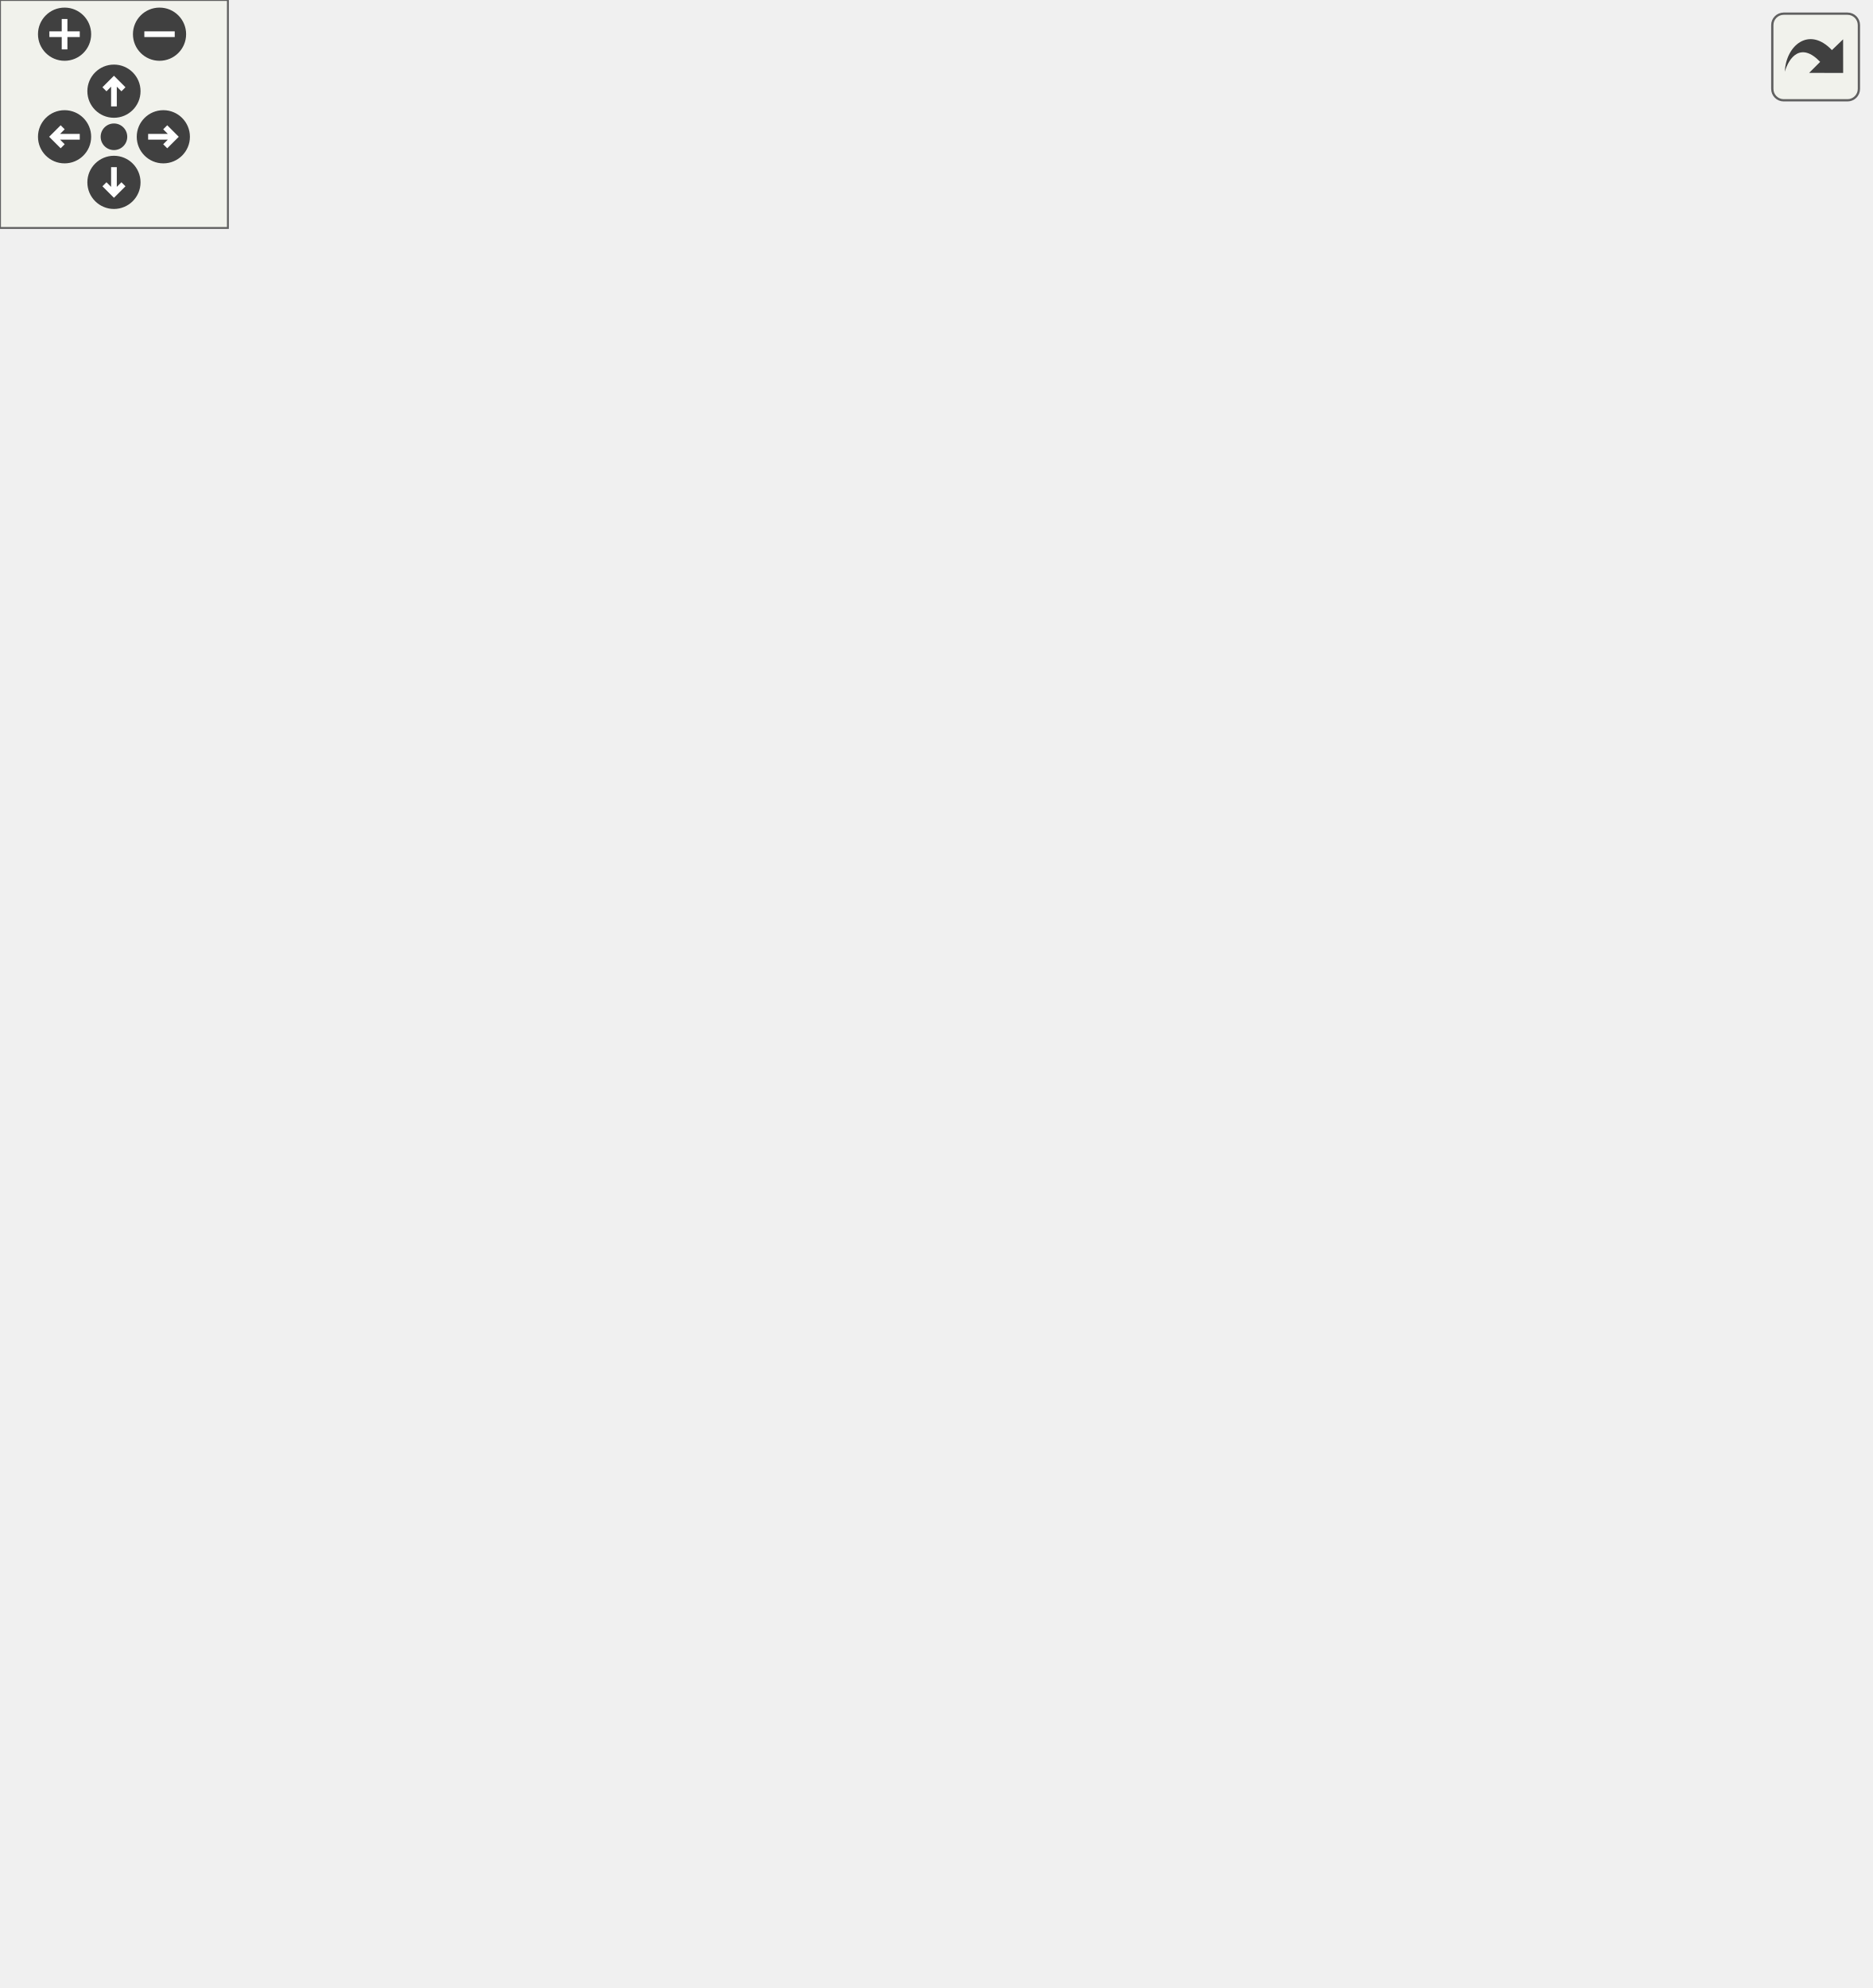
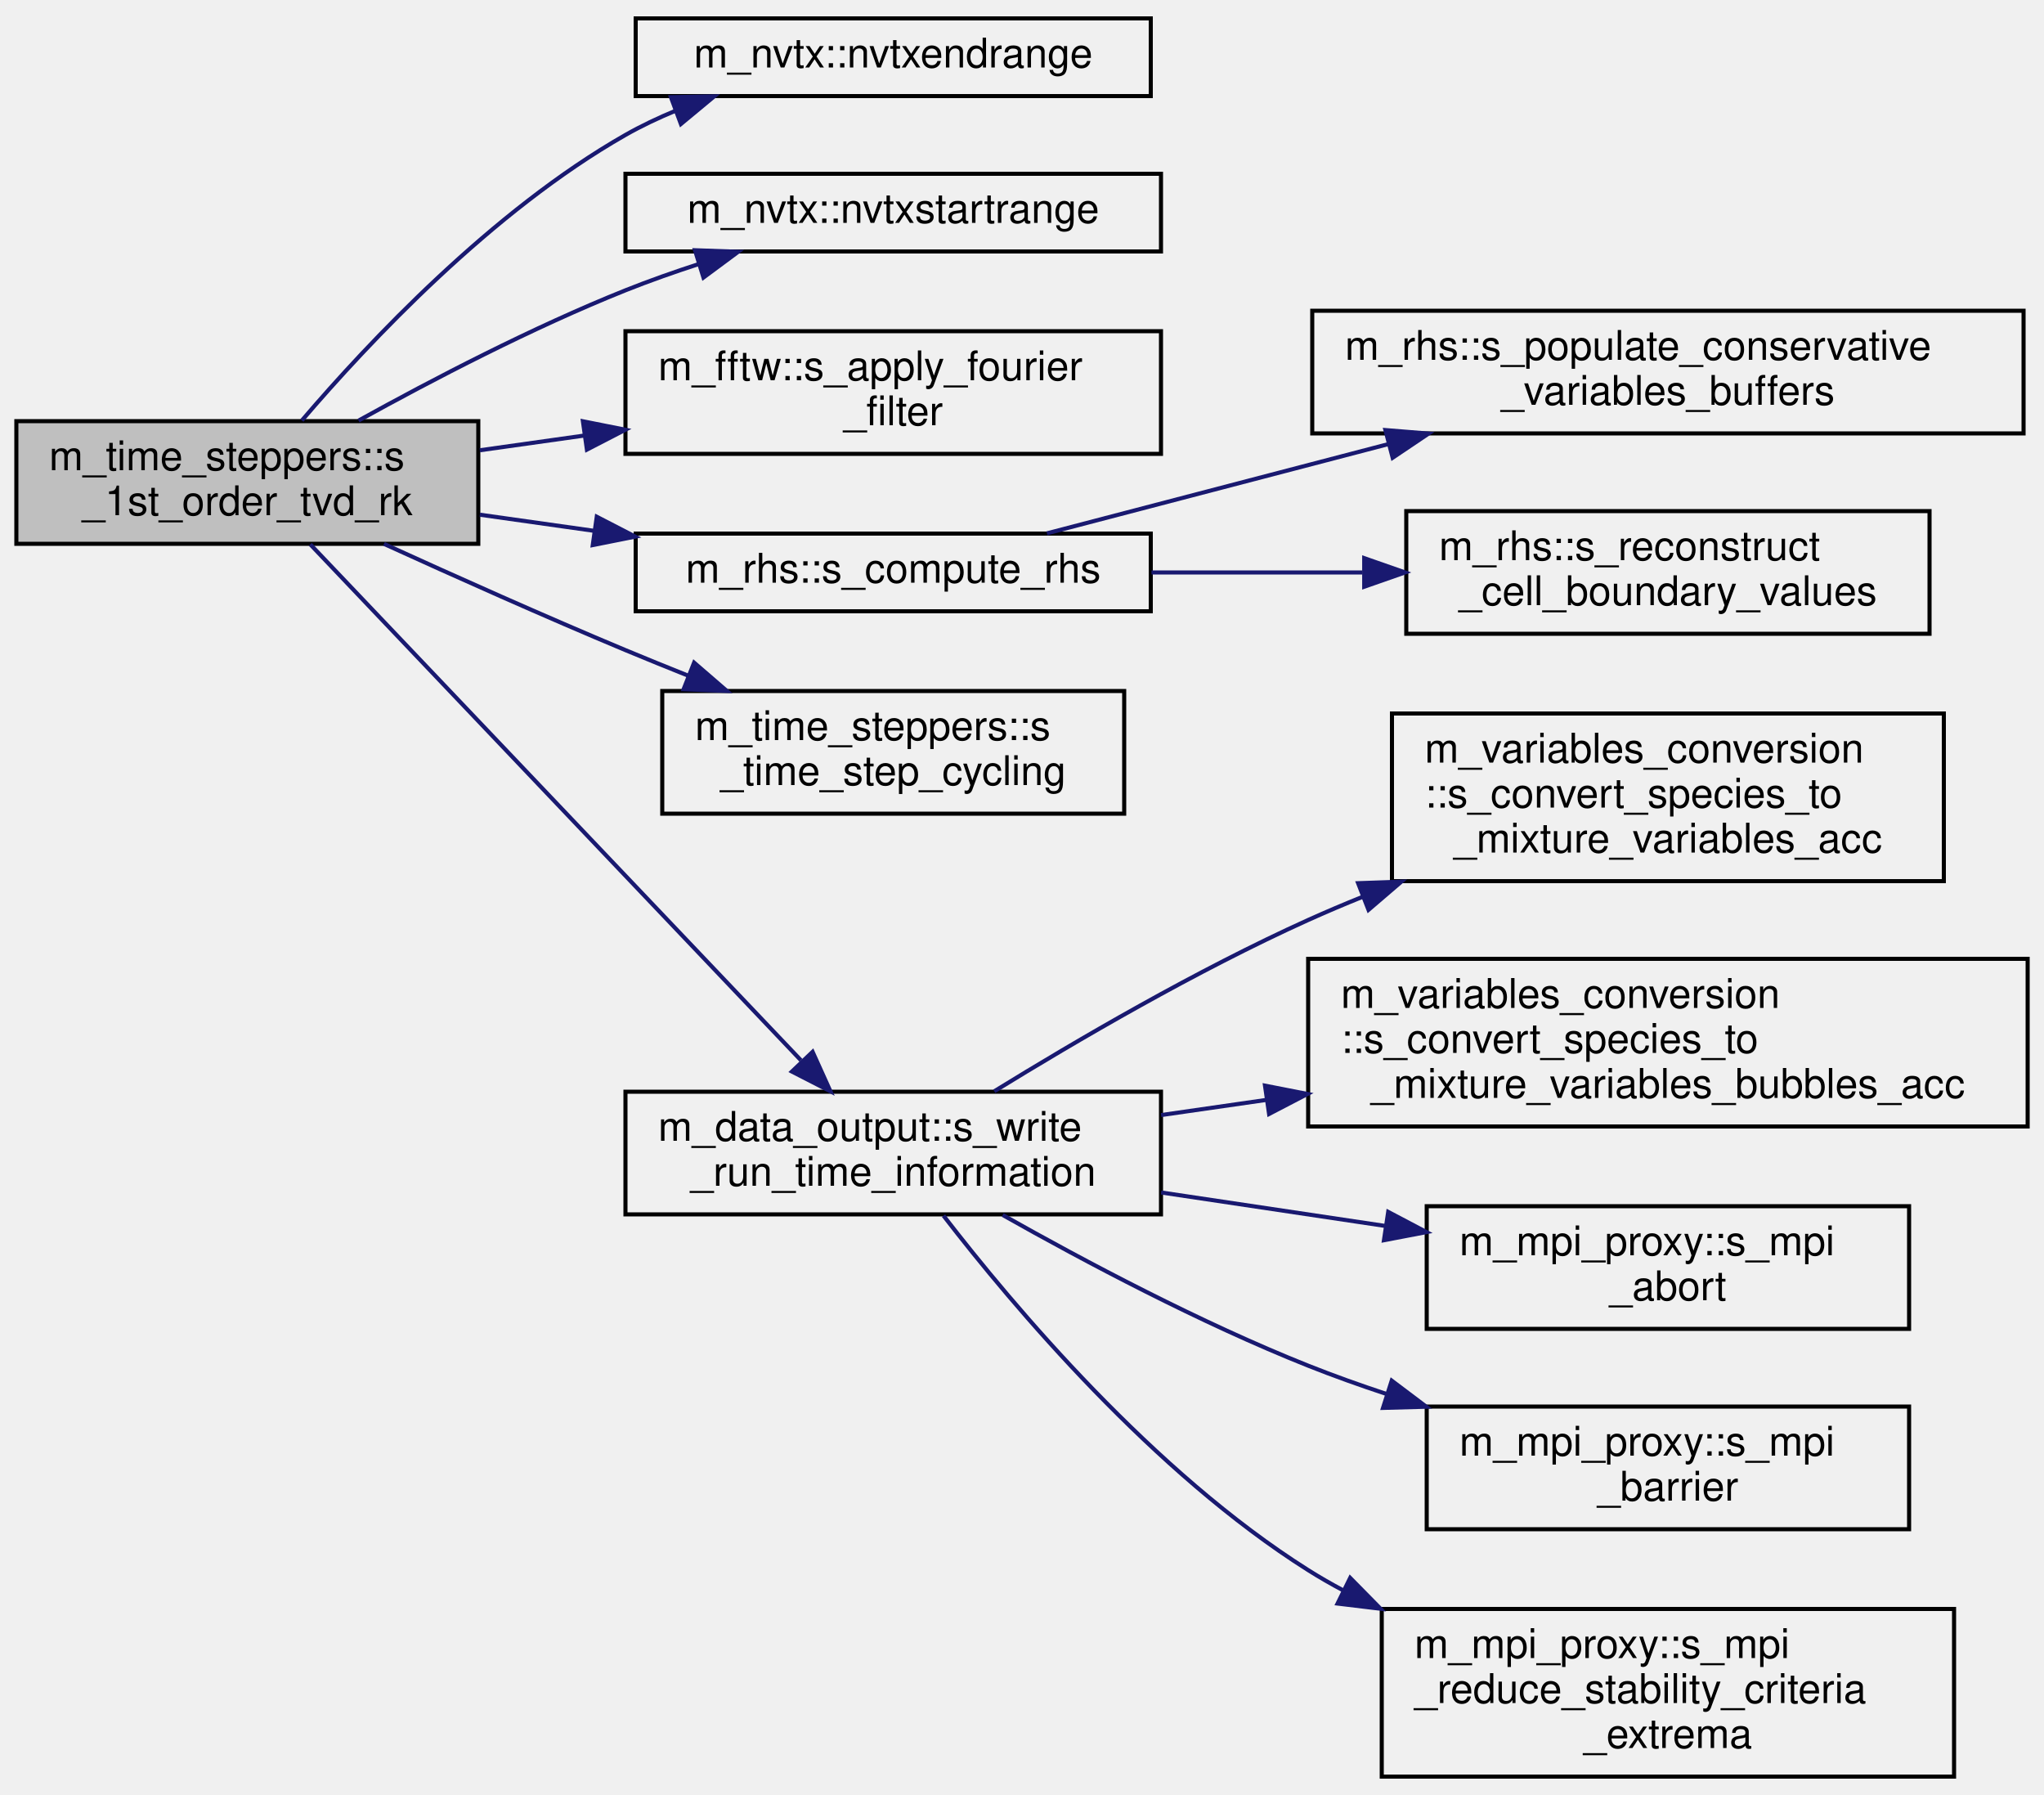
- <svg xmlns="http://www.w3.org/2000/svg" xmlns:xlink="http://www.w3.org/1999/xlink" id="main" version="1.1" xml:space="preserve">
-   <style type="text/css">
- .edge:hover path { stroke: red; }
- .edge:hover polygon { stroke: red; fill: red; }
- </style>
-   <defs>
-     <circle id="rim" cx="0" cy="0" r="7" />
-     <circle id="rim2" cx="0" cy="0" r="3.5" />
-     <g id="zoomPlus">
-       <use xlink:href="#rim" fill="#404040">
-         <set attributeName="fill" to="#808080" begin="zoomplus.mouseover" end="zoomplus.mouseout" />
-       </use>
-       <path d="M-4,0h8M0,-4v8" fill="none" stroke="white" stroke-width="1.5" pointer-events="none" />
-     </g>
-     <g id="zoomMin">
-       <use xlink:href="#rim" fill="#404040">
-         <set attributeName="fill" to="#808080" begin="zoomminus.mouseover" end="zoomminus.mouseout" />
-       </use>
-       <path d="M-4,0h8" fill="none" stroke="white" stroke-width="1.5" pointer-events="none" />
-     </g>
-     <g id="dirArrow">
-       <path fill="none" stroke="white" stroke-width="1.5" d="M0,-3.0v7 M-2.5,-0.5L0,-3.0L2.5,-0.5" />
-     </g>
-     <g id="resetDef">
-       <use xlink:href="#rim2" fill="#404040">
-         <set attributeName="fill" to="#808080" begin="reset.mouseover" end="reset.mouseout" />
-       </use>
-     </g>
-   </defs>
-   <svg id="graph" class="graph">
-     <g id="viewport">
-       <g id="node1" class="node">
-         <g id="a_node1">
-           <a xlink:title="1st order TVD RK time-stepping algorithm">
-             <polygon fill="#bfbfbf" stroke="black" points="0,-334 0,-364 113,-364 113,-334 0,-334" />
-             <text text-anchor="start" x="8" y="-352" font-family="Helvetica,sans-Serif" font-size="10.00">m_time_steppers::s</text>
-             <text text-anchor="middle" x="56.5" y="-341" font-family="Helvetica,sans-Serif" font-size="10.00">_1st_order_tvd_rk</text>
-           </a>
-         </g>
-       </g>
-       <g id="node2" class="node">
-         <g id="a_node2">
-           <a xlink:href="namespacem__nvtx.html#acb0ad47c439f074b02a3cfc88817b9c7" target="_top" xlink:title=" ">
-             <polygon fill="none" stroke="black" points="151.5,-443.5 151.5,-462.5 277.5,-462.5 277.5,-443.5 151.5,-443.5" />
-             <text text-anchor="middle" x="214.5" y="-450.5" font-family="Helvetica,sans-Serif" font-size="10.00">m_nvtx::nvtxendrange</text>
-           </a>
-         </g>
-       </g>
-       <g id="edge1" class="edge">
-         <path fill="none" stroke="midnightblue" d="M69.84,-364.16C86.08,-383.15 116.4,-415.44 149,-434 152.87,-436.2 157.02,-438.17 161.28,-439.93" />
-         <polygon fill="midnightblue" stroke="midnightblue" points="160.12,-443.23 170.72,-443.44 162.56,-436.67 160.12,-443.23" />
-       </g>
-       <g id="node3" class="node">
-         <g id="a_node3">
-           <a xlink:href="namespacem__nvtx.html#a9b922c5d5c93c41e0abcd4cf8c382861" target="_top" xlink:title=" ">
-             <polygon fill="none" stroke="black" points="149,-405.5 149,-424.5 280,-424.5 280,-405.5 149,-405.5" />
-             <text text-anchor="middle" x="214.5" y="-412.5" font-family="Helvetica,sans-Serif" font-size="10.00">m_nvtx::nvtxstartrange</text>
-           </a>
-         </g>
-       </g>
-       <g id="edge2" class="edge">
-         <path fill="none" stroke="midnightblue" d="M83.71,-364.14C101.68,-374.09 126.28,-386.91 149,-396 154.76,-398.3 160.91,-400.47 167.04,-402.46" />
-         <polygon fill="midnightblue" stroke="midnightblue" points="166.01,-405.8 176.59,-405.43 168.08,-399.12 166.01,-405.8" />
-       </g>
-       <g id="node4" class="node">
-         <g id="a_node4">
-           <a xlink:href="namespacem__fftw.html#ada93950a5527dfe2a35cc4f4ba77cb96" target="_top" xlink:title="The purpose of this subroutine is to apply a Fourier low- pass filter to the flow variables in the az...">
-             <polygon fill="none" stroke="black" points="149,-356 149,-386 280,-386 280,-356 149,-356" />
-             <text text-anchor="start" x="157" y="-374" font-family="Helvetica,sans-Serif" font-size="10.00">m_fftw::s_apply_fourier</text>
-             <text text-anchor="middle" x="214.5" y="-363" font-family="Helvetica,sans-Serif" font-size="10.00">_filter</text>
-           </a>
-         </g>
-       </g>
-       <g id="edge3" class="edge">
-         <path fill="none" stroke="midnightblue" d="M113.38,-356.88C121.67,-358.05 130.33,-359.27 138.93,-360.48" />
-         <polygon fill="midnightblue" stroke="midnightblue" points="138.59,-363.97 148.98,-361.9 139.57,-357.04 138.59,-363.97" />
-       </g>
-       <g id="node5" class="node">
-         <g id="a_node5">
-           <a xlink:href="namespacem__rhs.html#a361f0038973069452cc88430c49bcfe8" target="_top" xlink:title=" ">
-             <polygon fill="none" stroke="black" points="151.5,-317.5 151.5,-336.5 277.5,-336.5 277.5,-317.5 151.5,-317.5" />
-             <text text-anchor="middle" x="214.5" y="-324.5" font-family="Helvetica,sans-Serif" font-size="10.00">m_rhs::s_compute_rhs</text>
-           </a>
-         </g>
-       </g>
-       <g id="edge4" class="edge">
-         <path fill="none" stroke="midnightblue" d="M113.38,-341.12C122.43,-339.84 131.92,-338.51 141.29,-337.18" />
-         <polygon fill="midnightblue" stroke="midnightblue" points="141.98,-340.62 151.39,-335.76 141,-333.69 141.98,-340.62" />
-       </g>
-       <g id="node9" class="node">
-         <g id="a_node9">
-           <a xlink:href="namespacem__time__steppers.html#a575aa7f95bf96994f49d81d71d19c192" target="_top" xlink:title="This subroutine saves the temporary q_prim_vf vector into the q_prim_ts vector that is then used in p...">
-             <polygon fill="none" stroke="black" points="158,-268 158,-298 271,-298 271,-268 158,-268" />
-             <text text-anchor="start" x="166" y="-286" font-family="Helvetica,sans-Serif" font-size="10.00">m_time_steppers::s</text>
-             <text text-anchor="middle" x="214.5" y="-275" font-family="Helvetica,sans-Serif" font-size="10.00">_time_step_cycling</text>
-           </a>
-         </g>
-       </g>
-       <g id="edge8" class="edge">
-         <path fill="none" stroke="midnightblue" d="M89.93,-333.98C107.35,-326.04 129.24,-316.25 149,-308 153.99,-305.92 159.21,-303.8 164.44,-301.71" />
-         <polygon fill="midnightblue" stroke="midnightblue" points="165.79,-304.94 173.8,-298.02 163.22,-298.43 165.79,-304.94" />
-       </g>
-       <g id="node10" class="node">
-         <g id="a_node10">
-           <a xlink:href="namespacem__data__output.html#a33a72559ec5cfdedf7162a8269d41201" target="_top" xlink:title="The goal of the procedure is to output to the run-time information file the stability criteria extrem...">
-             <polygon fill="none" stroke="black" points="149,-138 149,-168 280,-168 280,-138 149,-138" />
-             <text text-anchor="start" x="157" y="-156" font-family="Helvetica,sans-Serif" font-size="10.00">m_data_output::s_write</text>
-             <text text-anchor="middle" x="214.5" y="-145" font-family="Helvetica,sans-Serif" font-size="10.00">_run_time_information</text>
-           </a>
-         </g>
-       </g>
-       <g id="edge9" class="edge">
-         <path fill="none" stroke="midnightblue" d="M69.48,-333.95C96.59,-299.88 162.78,-216.72 195.12,-176.1" />
-         <polygon fill="midnightblue" stroke="midnightblue" points="197.99,-178.11 201.48,-168.11 192.51,-173.75 197.99,-178.11" />
-       </g>
-       <g id="node6" class="node">
-         <g id="a_node6">
-           <a xlink:href="namespacem__rhs.html#a2647dbdf6b09315564ef060e1f49df0d" target="_top" xlink:title="The purpose of this procedure is to populate the buffers of the conservative variables,...">
-             <polygon fill="none" stroke="black" points="317,-389 317,-419 491,-419 491,-389 317,-389" />
-             <text text-anchor="start" x="325" y="-407" font-family="Helvetica,sans-Serif" font-size="10.00">m_rhs::s_populate_conservative</text>
-             <text text-anchor="middle" x="404" y="-396" font-family="Helvetica,sans-Serif" font-size="10.00">_variables_buffers</text>
-           </a>
-         </g>
-       </g>
-       <g id="edge5" class="edge">
-         <path fill="none" stroke="midnightblue" d="M255.88,-336.51C264.14,-339.28 272.58,-342.74 280,-347 298.82,-357.81 297.01,-369.49 316,-380 319.28,-381.81 322.7,-383.5 326.22,-385.06" />
-         <polygon fill="midnightblue" stroke="midnightblue" points="325.11,-388.39 335.69,-388.92 327.75,-381.91 325.11,-388.39" />
-       </g>
-       <g id="node7" class="node">
-         <g id="a_node7">
-           <a xlink:href="namespacem__rhs.html#aa93d7b4162d84118e54c739f626a2f16" target="_top" xlink:title="The purpose of this subroutine is to WENO-reconstruct the left and the right cell-boundary values,...">
-             <polygon fill="none" stroke="black" points="340,-340 340,-370 468,-370 468,-340 340,-340" />
-             <text text-anchor="start" x="348" y="-358" font-family="Helvetica,sans-Serif" font-size="10.00">m_rhs::s_reconstruct</text>
-             <text text-anchor="middle" x="404" y="-347" font-family="Helvetica,sans-Serif" font-size="10.00">_cell_boundary_values</text>
-           </a>
-         </g>
-       </g>
-       <g id="edge6" class="edge">
-         <path fill="none" stroke="midnightblue" d="M277.67,-336.28C294.34,-338.77 312.51,-341.49 329.71,-344.06" />
-         <polygon fill="midnightblue" stroke="midnightblue" points="329.31,-347.53 339.71,-345.55 330.34,-340.61 329.31,-347.53" />
-       </g>
-       <g id="node8" class="node">
-         <g id="a_node8">
-           <a xlink:href="namespacem__rhs.html#a632ecd6c105557ce459ab8bd686f9fd5" target="_top" xlink:title=" ">
-             <polygon fill="none" stroke="black" points="340,-279.5 340,-320.5 468,-320.5 468,-279.5 340,-279.5" />
-             <text text-anchor="start" x="348" y="-308.5" font-family="Helvetica,sans-Serif" font-size="10.00">m_rhs::s_reconstruct</text>
-             <text text-anchor="start" x="348" y="-297.5" font-family="Helvetica,sans-Serif" font-size="10.00">_cell_boundary_values</text>
-             <text text-anchor="middle" x="404" y="-286.5" font-family="Helvetica,sans-Serif" font-size="10.00">_visc_deriv</text>
-           </a>
-         </g>
-       </g>
-       <g id="edge7" class="edge">
-         <path fill="none" stroke="midnightblue" d="M277.67,-318.05C294.34,-315.65 312.51,-313.03 329.71,-310.55" />
-         <polygon fill="midnightblue" stroke="midnightblue" points="330.31,-314 339.71,-309.11 329.32,-307.07 330.31,-314" />
-       </g>
-       <g id="node11" class="node">
-         <g id="a_node11">
-           <a xlink:href="namespacem__variables__conversion.html#a2469e5a2187755370e7d52628a780fd6" target="_top" xlink:title=" ">
-             <polygon fill="none" stroke="black" points="336.5,-219.5 336.5,-260.5 471.5,-260.5 471.5,-219.5 336.5,-219.5" />
-             <text text-anchor="start" x="344.5" y="-248.5" font-family="Helvetica,sans-Serif" font-size="10.00">m_variables_conversion</text>
-             <text text-anchor="start" x="344.5" y="-237.5" font-family="Helvetica,sans-Serif" font-size="10.00">::s_convert_species_to</text>
-             <text text-anchor="middle" x="404" y="-226.5" font-family="Helvetica,sans-Serif" font-size="10.00">_mixture_variables_acc</text>
-           </a>
-         </g>
-       </g>
-       <g id="edge10" class="edge">
-         <path fill="none" stroke="midnightblue" d="M239.22,-168.11C259.18,-180.41 288.76,-197.7 316,-210 320.32,-211.95 324.81,-213.85 329.37,-215.69" />
-         <polygon fill="midnightblue" stroke="midnightblue" points="328.22,-219 338.8,-219.37 330.76,-212.48 328.22,-219" />
-       </g>
-       <g id="node12" class="node">
-         <g id="a_node12">
-           <a xlink:href="namespacem__variables__conversion.html#acb81910f3c4223227f19333a919feb6c" target="_top" xlink:title=" ">
-             <polygon fill="none" stroke="black" points="316,-159.5 316,-200.5 492,-200.5 492,-159.5 316,-159.5" />
-             <text text-anchor="start" x="324" y="-188.5" font-family="Helvetica,sans-Serif" font-size="10.00">m_variables_conversion</text>
-             <text text-anchor="start" x="324" y="-177.5" font-family="Helvetica,sans-Serif" font-size="10.00">::s_convert_species_to</text>
-             <text text-anchor="middle" x="404" y="-166.5" font-family="Helvetica,sans-Serif" font-size="10.00">_mixture_variables_bubbles_acc</text>
-           </a>
-         </g>
-       </g>
-       <g id="edge11" class="edge">
-         <path fill="none" stroke="midnightblue" d="M280.03,-162.29C288.42,-163.5 297.15,-164.76 305.93,-166.02" />
-         <polygon fill="midnightblue" stroke="midnightblue" points="305.44,-169.49 315.83,-167.45 306.44,-162.56 305.44,-169.49" />
-       </g>
-       <g id="node13" class="node">
-         <g id="a_node13">
-           <a xlink:href="namespacem__mpi__proxy.html#a04ac565bad2b22dc045a5eeb4f516e2e" target="_top" xlink:title="The subroutine terminates the MPI execution environment.">
-             <polygon fill="none" stroke="black" points="345,-110 345,-140 463,-140 463,-110 345,-110" />
-             <text text-anchor="start" x="353" y="-128" font-family="Helvetica,sans-Serif" font-size="10.00">m_mpi_proxy::s_mpi</text>
-             <text text-anchor="middle" x="404" y="-117" font-family="Helvetica,sans-Serif" font-size="10.00">_abort</text>
-           </a>
-         </g>
-       </g>
-       <g id="edge12" class="edge">
-         <path fill="none" stroke="midnightblue" d="M280.03,-143.36C297.73,-140.72 316.98,-137.85 334.88,-135.17" />
-         <polygon fill="midnightblue" stroke="midnightblue" points="335.58,-138.61 344.95,-133.67 334.54,-131.68 335.58,-138.61" />
-       </g>
-       <g id="node14" class="node">
-         <g id="a_node14">
-           <a xlink:href="namespacem__mpi__proxy.html#abfbc42cea69273bc9fa4a2d78f636eb1" target="_top" xlink:title="Halts all processes until all have reached barrier.">
-             <polygon fill="none" stroke="black" points="345,-61 345,-91 463,-91 463,-61 345,-61" />
-             <text text-anchor="start" x="353" y="-79" font-family="Helvetica,sans-Serif" font-size="10.00">m_mpi_proxy::s_mpi</text>
-             <text text-anchor="middle" x="404" y="-68" font-family="Helvetica,sans-Serif" font-size="10.00">_barrier</text>
-           </a>
-         </g>
-       </g>
-       <g id="edge13" class="edge">
-         <path fill="none" stroke="midnightblue" d="M241.28,-137.85C261.2,-126.6 289.71,-111.46 316,-101 322.18,-98.54 328.7,-96.21 335.27,-94.04" />
-         <polygon fill="midnightblue" stroke="midnightblue" points="336.44,-97.34 344.9,-90.96 334.31,-90.67 336.44,-97.34" />
-       </g>
-       <g id="node15" class="node">
-         <g id="a_node15">
-           <a xlink:href="namespacem__mpi__proxy.html#a340a2c9b1688582ee485dd5d9bbcc864" target="_top" xlink:title="The goal of this subroutine is to determine the global extrema of the stability criteria in the compu...">
-             <polygon fill="none" stroke="black" points="334,-0.5 334,-41.5 474,-41.5 474,-0.5 334,-0.5" />
-             <text text-anchor="start" x="342" y="-29.5" font-family="Helvetica,sans-Serif" font-size="10.00">m_mpi_proxy::s_mpi</text>
-             <text text-anchor="start" x="342" y="-18.5" font-family="Helvetica,sans-Serif" font-size="10.00">_reduce_stability_criteria</text>
-             <text text-anchor="middle" x="404" y="-7.5" font-family="Helvetica,sans-Serif" font-size="10.00">_extrema</text>
-           </a>
-         </g>
-       </g>
-       <g id="edge14" class="edge">
-         <path fill="none" stroke="midnightblue" d="M226.8,-137.68C243.84,-115.6 278.15,-74.86 316,-51 318.77,-49.25 321.66,-47.59 324.62,-46.02" />
-         <polygon fill="midnightblue" stroke="midnightblue" points="326.28,-49.1 333.71,-41.55 323.19,-42.82 326.28,-49.1" />
+ <svg xmlns="http://www.w3.org/2000/svg" xmlns:xlink="http://www.w3.org/1999/xlink" width="500pt" height="439pt" viewBox="0.00 0.00 500.00 439.00">
+   <g id="graph0" class="graph" transform="scale(1 1) rotate(0) translate(4 435)">
+     <g id="node1" class="node">
+       <g id="a_node1">
+         <a xlink:title="1st order TVD RK time-stepping algorithm">
+           <polygon fill="#bfbfbf" stroke="black" points="0,-302 0,-332 113,-332 113,-302 0,-302" />
+           <text text-anchor="start" x="8" y="-320" font-family="Helvetica,sans-Serif" font-size="10.00">m_time_steppers::s</text>
+           <text text-anchor="middle" x="56.5" y="-309" font-family="Helvetica,sans-Serif" font-size="10.00">_1st_order_tvd_rk</text>
+         </a>
      </g>
    </g>
-   </svg>
-   <g id="navigator" transform="translate(0 0)" fill="#404254">
-     <rect fill="#f2f5e9" fill-opacity="0.5" stroke="#606060" stroke-width=".5" x="0" y="0" width="60" height="60" />
-     <use id="zoomplus" xlink:href="#zoomPlus" x="17" y="9" />
-     <use id="zoomminus" xlink:href="#zoomMin" x="42" y="9" />
-     <use id="reset" xlink:href="#resetDef" x="30" y="36" />
-     <g id="arrowUp" xlink:href="#dirArrow" transform="translate(30 24)">
-       <use xlink:href="#rim" fill="#404040">
-         <set attributeName="fill" to="#808080" begin="arrowUp.mouseover" end="arrowUp.mouseout" />
-       </use>
-       <path fill="none" stroke="white" stroke-width="1.5" d="M0,-3.0v7 M-2.5,-0.5L0,-3.0L2.5,-0.5" />
+     <g id="node2" class="node">
+       <g id="a_node2">
+         <a xlink:href="namespacem__nvtx.html#acb0ad47c439f074b02a3cfc88817b9c7" target="_top" xlink:title=" ">
+           <polygon fill="none" stroke="black" points="151.5,-411.5 151.5,-430.5 277.5,-430.5 277.5,-411.5 151.5,-411.5" />
+           <text text-anchor="middle" x="214.5" y="-418.5" font-family="Helvetica,sans-Serif" font-size="10.00">m_nvtx::nvtxendrange</text>
+         </a>
+       </g>
    </g>
-     <g id="arrowRight" xlink:href="#dirArrow" transform="rotate(90) translate(36 -43)">
-       <use xlink:href="#rim" fill="#404040">
-         <set attributeName="fill" to="#808080" begin="arrowRight.mouseover" end="arrowRight.mouseout" />
-       </use>
-       <path fill="none" stroke="white" stroke-width="1.5" d="M0,-3.0v7 M-2.5,-0.5L0,-3.0L2.5,-0.5" />
+     <g id="edge1" class="edge">
+       <path fill="none" stroke="midnightblue" d="M69.84,-332.16C86.08,-351.15 116.4,-383.44 149,-402 152.87,-404.2 157.02,-406.17 161.28,-407.93" />
+       <polygon fill="midnightblue" stroke="midnightblue" points="160.12,-411.23 170.72,-411.44 162.56,-404.67 160.12,-411.23" />
    </g>
-     <g id="arrowDown" xlink:href="#dirArrow" transform="rotate(180) translate(-30 -48)">
-       <use xlink:href="#rim" fill="#404040">
-         <set attributeName="fill" to="#808080" begin="arrowDown.mouseover" end="arrowDown.mouseout" />
-       </use>
-       <path fill="none" stroke="white" stroke-width="1.5" d="M0,-3.0v7 M-2.5,-0.5L0,-3.0L2.5,-0.5" />
+     <g id="node3" class="node">
+       <g id="a_node3">
+         <a xlink:href="namespacem__nvtx.html#a9b922c5d5c93c41e0abcd4cf8c382861" target="_top" xlink:title=" ">
+           <polygon fill="none" stroke="black" points="149,-373.5 149,-392.5 280,-392.5 280,-373.5 149,-373.5" />
+           <text text-anchor="middle" x="214.5" y="-380.5" font-family="Helvetica,sans-Serif" font-size="10.00">m_nvtx::nvtxstartrange</text>
+         </a>
+       </g>
    </g>
-     <g id="arrowLeft" xlink:href="#dirArrow" transform="rotate(270) translate(-36 17)">
-       <use xlink:href="#rim" fill="#404040">
-         <set attributeName="fill" to="#808080" begin="arrowLeft.mouseover" end="arrowLeft.mouseout" />
-       </use>
-       <path fill="none" stroke="white" stroke-width="1.5" d="M0,-3.0v7 M-2.5,-0.5L0,-3.0L2.5,-0.5" />
+     <g id="edge2" class="edge">
+       <path fill="none" stroke="midnightblue" d="M83.71,-332.14C101.68,-342.09 126.28,-354.91 149,-364 154.76,-366.3 160.91,-368.47 167.04,-370.46" />
+       <polygon fill="midnightblue" stroke="midnightblue" points="166.01,-373.8 176.59,-373.43 168.08,-367.12 166.01,-373.8" />
+     </g>
+     <g id="node4" class="node">
+       <g id="a_node4">
+         <a xlink:href="namespacem__fftw.html#ada93950a5527dfe2a35cc4f4ba77cb96" target="_top" xlink:title="The purpose of this subroutine is to apply a Fourier low- pass filter to the flow variables in the az...">
+           <polygon fill="none" stroke="black" points="149,-324 149,-354 280,-354 280,-324 149,-324" />
+           <text text-anchor="start" x="157" y="-342" font-family="Helvetica,sans-Serif" font-size="10.00">m_fftw::s_apply_fourier</text>
+           <text text-anchor="middle" x="214.5" y="-331" font-family="Helvetica,sans-Serif" font-size="10.00">_filter</text>
+         </a>
+       </g>
+     </g>
+     <g id="edge3" class="edge">
+       <path fill="none" stroke="midnightblue" d="M113.38,-324.88C121.67,-326.05 130.33,-327.27 138.93,-328.48" />
+       <polygon fill="midnightblue" stroke="midnightblue" points="138.59,-331.97 148.98,-329.9 139.57,-325.04 138.59,-331.97" />
+     </g>
+     <g id="node5" class="node">
+       <g id="a_node5">
+         <a xlink:href="namespacem__rhs.html#a361f0038973069452cc88430c49bcfe8" target="_top" xlink:title=" ">
+           <polygon fill="none" stroke="black" points="151.5,-285.5 151.5,-304.5 277.5,-304.5 277.5,-285.5 151.5,-285.5" />
+           <text text-anchor="middle" x="214.5" y="-292.5" font-family="Helvetica,sans-Serif" font-size="10.00">m_rhs::s_compute_rhs</text>
+         </a>
+       </g>
+     </g>
+     <g id="edge4" class="edge">
+       <path fill="none" stroke="midnightblue" d="M113.38,-309.12C122.43,-307.84 131.92,-306.51 141.29,-305.18" />
+       <polygon fill="midnightblue" stroke="midnightblue" points="141.98,-308.62 151.39,-303.76 141,-301.69 141.98,-308.62" />
+     </g>
+     <g id="node8" class="node">
+       <g id="a_node8">
+         <a xlink:href="namespacem__time__steppers.html#a575aa7f95bf96994f49d81d71d19c192" target="_top" xlink:title="This subroutine saves the temporary q_prim_vf vector into the q_prim_ts vector that is then used in p...">
+           <polygon fill="none" stroke="black" points="158,-236 158,-266 271,-266 271,-236 158,-236" />
+           <text text-anchor="start" x="166" y="-254" font-family="Helvetica,sans-Serif" font-size="10.00">m_time_steppers::s</text>
+           <text text-anchor="middle" x="214.5" y="-243" font-family="Helvetica,sans-Serif" font-size="10.00">_time_step_cycling</text>
+         </a>
+       </g>
+     </g>
+     <g id="edge7" class="edge">
+       <path fill="none" stroke="midnightblue" d="M89.93,-301.98C107.35,-294.04 129.24,-284.25 149,-276 153.99,-273.92 159.21,-271.8 164.44,-269.71" />
+       <polygon fill="midnightblue" stroke="midnightblue" points="165.79,-272.94 173.8,-266.02 163.22,-266.43 165.79,-272.94" />
+     </g>
+     <g id="node9" class="node">
+       <g id="a_node9">
+         <a xlink:href="namespacem__data__output.html#a33a72559ec5cfdedf7162a8269d41201" target="_top" xlink:title="The goal of the procedure is to output to the run-time information file the stability criteria extrem...">
+           <polygon fill="none" stroke="black" points="149,-138 149,-168 280,-168 280,-138 149,-138" />
+           <text text-anchor="start" x="157" y="-156" font-family="Helvetica,sans-Serif" font-size="10.00">m_data_output::s_write</text>
+           <text text-anchor="middle" x="214.5" y="-145" font-family="Helvetica,sans-Serif" font-size="10.00">_run_time_information</text>
+         </a>
+       </g>
+     </g>
+     <g id="edge8" class="edge">
+       <path fill="none" stroke="midnightblue" d="M71.9,-301.87C99.41,-272.94 159.59,-209.67 191.93,-175.68" />
+       <polygon fill="midnightblue" stroke="midnightblue" points="194.78,-177.76 199.14,-168.1 189.71,-172.93 194.78,-177.76" />
+     </g>
+     <g id="node6" class="node">
+       <g id="a_node6">
+         <a xlink:href="namespacem__rhs.html#a2647dbdf6b09315564ef060e1f49df0d" target="_top" xlink:title="The purpose of this procedure is to populate the buffers of the conservative variables,...">
+           <polygon fill="none" stroke="black" points="317,-329 317,-359 491,-359 491,-329 317,-329" />
+           <text text-anchor="start" x="325" y="-347" font-family="Helvetica,sans-Serif" font-size="10.00">m_rhs::s_populate_conservative</text>
+           <text text-anchor="middle" x="404" y="-336" font-family="Helvetica,sans-Serif" font-size="10.00">_variables_buffers</text>
+         </a>
+       </g>
+     </g>
+     <g id="edge5" class="edge">
+       <path fill="none" stroke="midnightblue" d="M252.1,-304.56C275.84,-310.77 307.48,-319.04 335.66,-326.4" />
+       <polygon fill="midnightblue" stroke="midnightblue" points="334.9,-329.82 345.46,-328.96 336.67,-323.05 334.9,-329.82" />
+     </g>
+     <g id="node7" class="node">
+       <g id="a_node7">
+         <a xlink:href="namespacem__rhs.html#aa93d7b4162d84118e54c739f626a2f16" target="_top" xlink:title="The purpose of this subroutine is to WENO-reconstruct the left and the right cell-boundary values,...">
+           <polygon fill="none" stroke="black" points="340,-280 340,-310 468,-310 468,-280 340,-280" />
+           <text text-anchor="start" x="348" y="-298" font-family="Helvetica,sans-Serif" font-size="10.00">m_rhs::s_reconstruct</text>
+           <text text-anchor="middle" x="404" y="-287" font-family="Helvetica,sans-Serif" font-size="10.00">_cell_boundary_values</text>
+         </a>
+       </g>
+     </g>
+     <g id="edge6" class="edge">
+       <path fill="none" stroke="midnightblue" d="M277.67,-295C294.18,-295 312.17,-295 329.23,-295" />
+       <polygon fill="midnightblue" stroke="midnightblue" points="329.71,-298.5 339.71,-295 329.71,-291.5 329.71,-298.5" />
+     </g>
+     <g id="node10" class="node">
+       <g id="a_node10">
+         <a xlink:href="namespacem__variables__conversion.html#a2469e5a2187755370e7d52628a780fd6" target="_top" xlink:title=" ">
+           <polygon fill="none" stroke="black" points="336.5,-219.5 336.5,-260.5 471.5,-260.5 471.5,-219.5 336.5,-219.5" />
+           <text text-anchor="start" x="344.5" y="-248.5" font-family="Helvetica,sans-Serif" font-size="10.00">m_variables_conversion</text>
+           <text text-anchor="start" x="344.5" y="-237.5" font-family="Helvetica,sans-Serif" font-size="10.00">::s_convert_species_to</text>
+           <text text-anchor="middle" x="404" y="-226.5" font-family="Helvetica,sans-Serif" font-size="10.00">_mixture_variables_acc</text>
+         </a>
+       </g>
+     </g>
+     <g id="edge9" class="edge">
+       <path fill="none" stroke="midnightblue" d="M239.22,-168.11C259.18,-180.41 288.76,-197.7 316,-210 320.32,-211.95 324.81,-213.85 329.37,-215.69" />
+       <polygon fill="midnightblue" stroke="midnightblue" points="328.22,-219 338.8,-219.37 330.76,-212.48 328.22,-219" />
+     </g>
+     <g id="node11" class="node">
+       <g id="a_node11">
+         <a xlink:href="namespacem__variables__conversion.html#acb81910f3c4223227f19333a919feb6c" target="_top" xlink:title=" ">
+           <polygon fill="none" stroke="black" points="316,-159.5 316,-200.5 492,-200.5 492,-159.5 316,-159.5" />
+           <text text-anchor="start" x="324" y="-188.5" font-family="Helvetica,sans-Serif" font-size="10.00">m_variables_conversion</text>
+           <text text-anchor="start" x="324" y="-177.5" font-family="Helvetica,sans-Serif" font-size="10.00">::s_convert_species_to</text>
+           <text text-anchor="middle" x="404" y="-166.5" font-family="Helvetica,sans-Serif" font-size="10.00">_mixture_variables_bubbles_acc</text>
+         </a>
+       </g>
+     </g>
+     <g id="edge10" class="edge">
+       <path fill="none" stroke="midnightblue" d="M280.03,-162.29C288.42,-163.5 297.15,-164.76 305.93,-166.02" />
+       <polygon fill="midnightblue" stroke="midnightblue" points="305.44,-169.49 315.83,-167.45 306.44,-162.56 305.44,-169.49" />
+     </g>
+     <g id="node12" class="node">
+       <g id="a_node12">
+         <a xlink:href="namespacem__mpi__proxy.html#a04ac565bad2b22dc045a5eeb4f516e2e" target="_top" xlink:title="The subroutine terminates the MPI execution environment.">
+           <polygon fill="none" stroke="black" points="345,-110 345,-140 463,-140 463,-110 345,-110" />
+           <text text-anchor="start" x="353" y="-128" font-family="Helvetica,sans-Serif" font-size="10.00">m_mpi_proxy::s_mpi</text>
+           <text text-anchor="middle" x="404" y="-117" font-family="Helvetica,sans-Serif" font-size="10.00">_abort</text>
+         </a>
+       </g>
+     </g>
+     <g id="edge11" class="edge">
+       <path fill="none" stroke="midnightblue" d="M280.03,-143.36C297.73,-140.72 316.98,-137.85 334.88,-135.17" />
+       <polygon fill="midnightblue" stroke="midnightblue" points="335.58,-138.61 344.95,-133.67 334.54,-131.68 335.58,-138.61" />
+     </g>
+     <g id="node13" class="node">
+       <g id="a_node13">
+         <a xlink:href="namespacem__mpi__proxy.html#abfbc42cea69273bc9fa4a2d78f636eb1" target="_top" xlink:title="Halts all processes until all have reached barrier.">
+           <polygon fill="none" stroke="black" points="345,-61 345,-91 463,-91 463,-61 345,-61" />
+           <text text-anchor="start" x="353" y="-79" font-family="Helvetica,sans-Serif" font-size="10.00">m_mpi_proxy::s_mpi</text>
+           <text text-anchor="middle" x="404" y="-68" font-family="Helvetica,sans-Serif" font-size="10.00">_barrier</text>
+         </a>
+       </g>
+     </g>
+     <g id="edge12" class="edge">
+       <path fill="none" stroke="midnightblue" d="M241.28,-137.85C261.2,-126.6 289.71,-111.46 316,-101 322.18,-98.54 328.7,-96.21 335.27,-94.04" />
+       <polygon fill="midnightblue" stroke="midnightblue" points="336.44,-97.34 344.9,-90.96 334.31,-90.67 336.44,-97.34" />
+     </g>
+     <g id="node14" class="node">
+       <g id="a_node14">
+         <a xlink:href="namespacem__mpi__proxy.html#a340a2c9b1688582ee485dd5d9bbcc864" target="_top" xlink:title="The goal of this subroutine is to determine the global extrema of the stability criteria in the compu...">
+           <polygon fill="none" stroke="black" points="334,-0.5 334,-41.5 474,-41.5 474,-0.5 334,-0.5" />
+           <text text-anchor="start" x="342" y="-29.5" font-family="Helvetica,sans-Serif" font-size="10.00">m_mpi_proxy::s_mpi</text>
+           <text text-anchor="start" x="342" y="-18.5" font-family="Helvetica,sans-Serif" font-size="10.00">_reduce_stability_criteria</text>
+           <text text-anchor="middle" x="404" y="-7.5" font-family="Helvetica,sans-Serif" font-size="10.00">_extrema</text>
+         </a>
+       </g>
+     </g>
+     <g id="edge13" class="edge">
+       <path fill="none" stroke="midnightblue" d="M226.8,-137.68C243.84,-115.6 278.15,-74.86 316,-51 318.77,-49.25 321.66,-47.59 324.62,-46.02" />
+       <polygon fill="midnightblue" stroke="midnightblue" points="326.28,-49.1 333.71,-41.55 323.19,-42.82 326.28,-49.1" />
    </g>
  </g>
-   <svg viewBox="0 0 15 15" width="100%" height="30px" preserveAspectRatio="xMaxYMin meet">
-     <g id="arrow_out" transform="scale(0.3 0.3)">
-       <a xlink:href="namespacem__time__steppers_a8876606e6152b6c8f35272074a088142_cgraph_org.svg" target="_base">
-         <rect id="button" ry="5" rx="5" y="6" x="6" height="38" width="38" fill="#f2f5e9" fill-opacity="0.5" stroke="#606060" stroke-width="1.0" />
-         <path id="arrow" d="M 11.5,31.437 C 11.94,20.098 22.043,11.323 32.159,21.979 L 37.069,17.246 C 37.069,17.246 37.088,32 37.088,32 L 22.16,31.978 C 22.16,31.978 26.998,27.14 26.998,27.14 C 18.529,18.264 13.292,25.23 11.5,31.437 z" style="fill:#404040;" />
-       </a>
-     </g>
-   </svg>
</svg>
